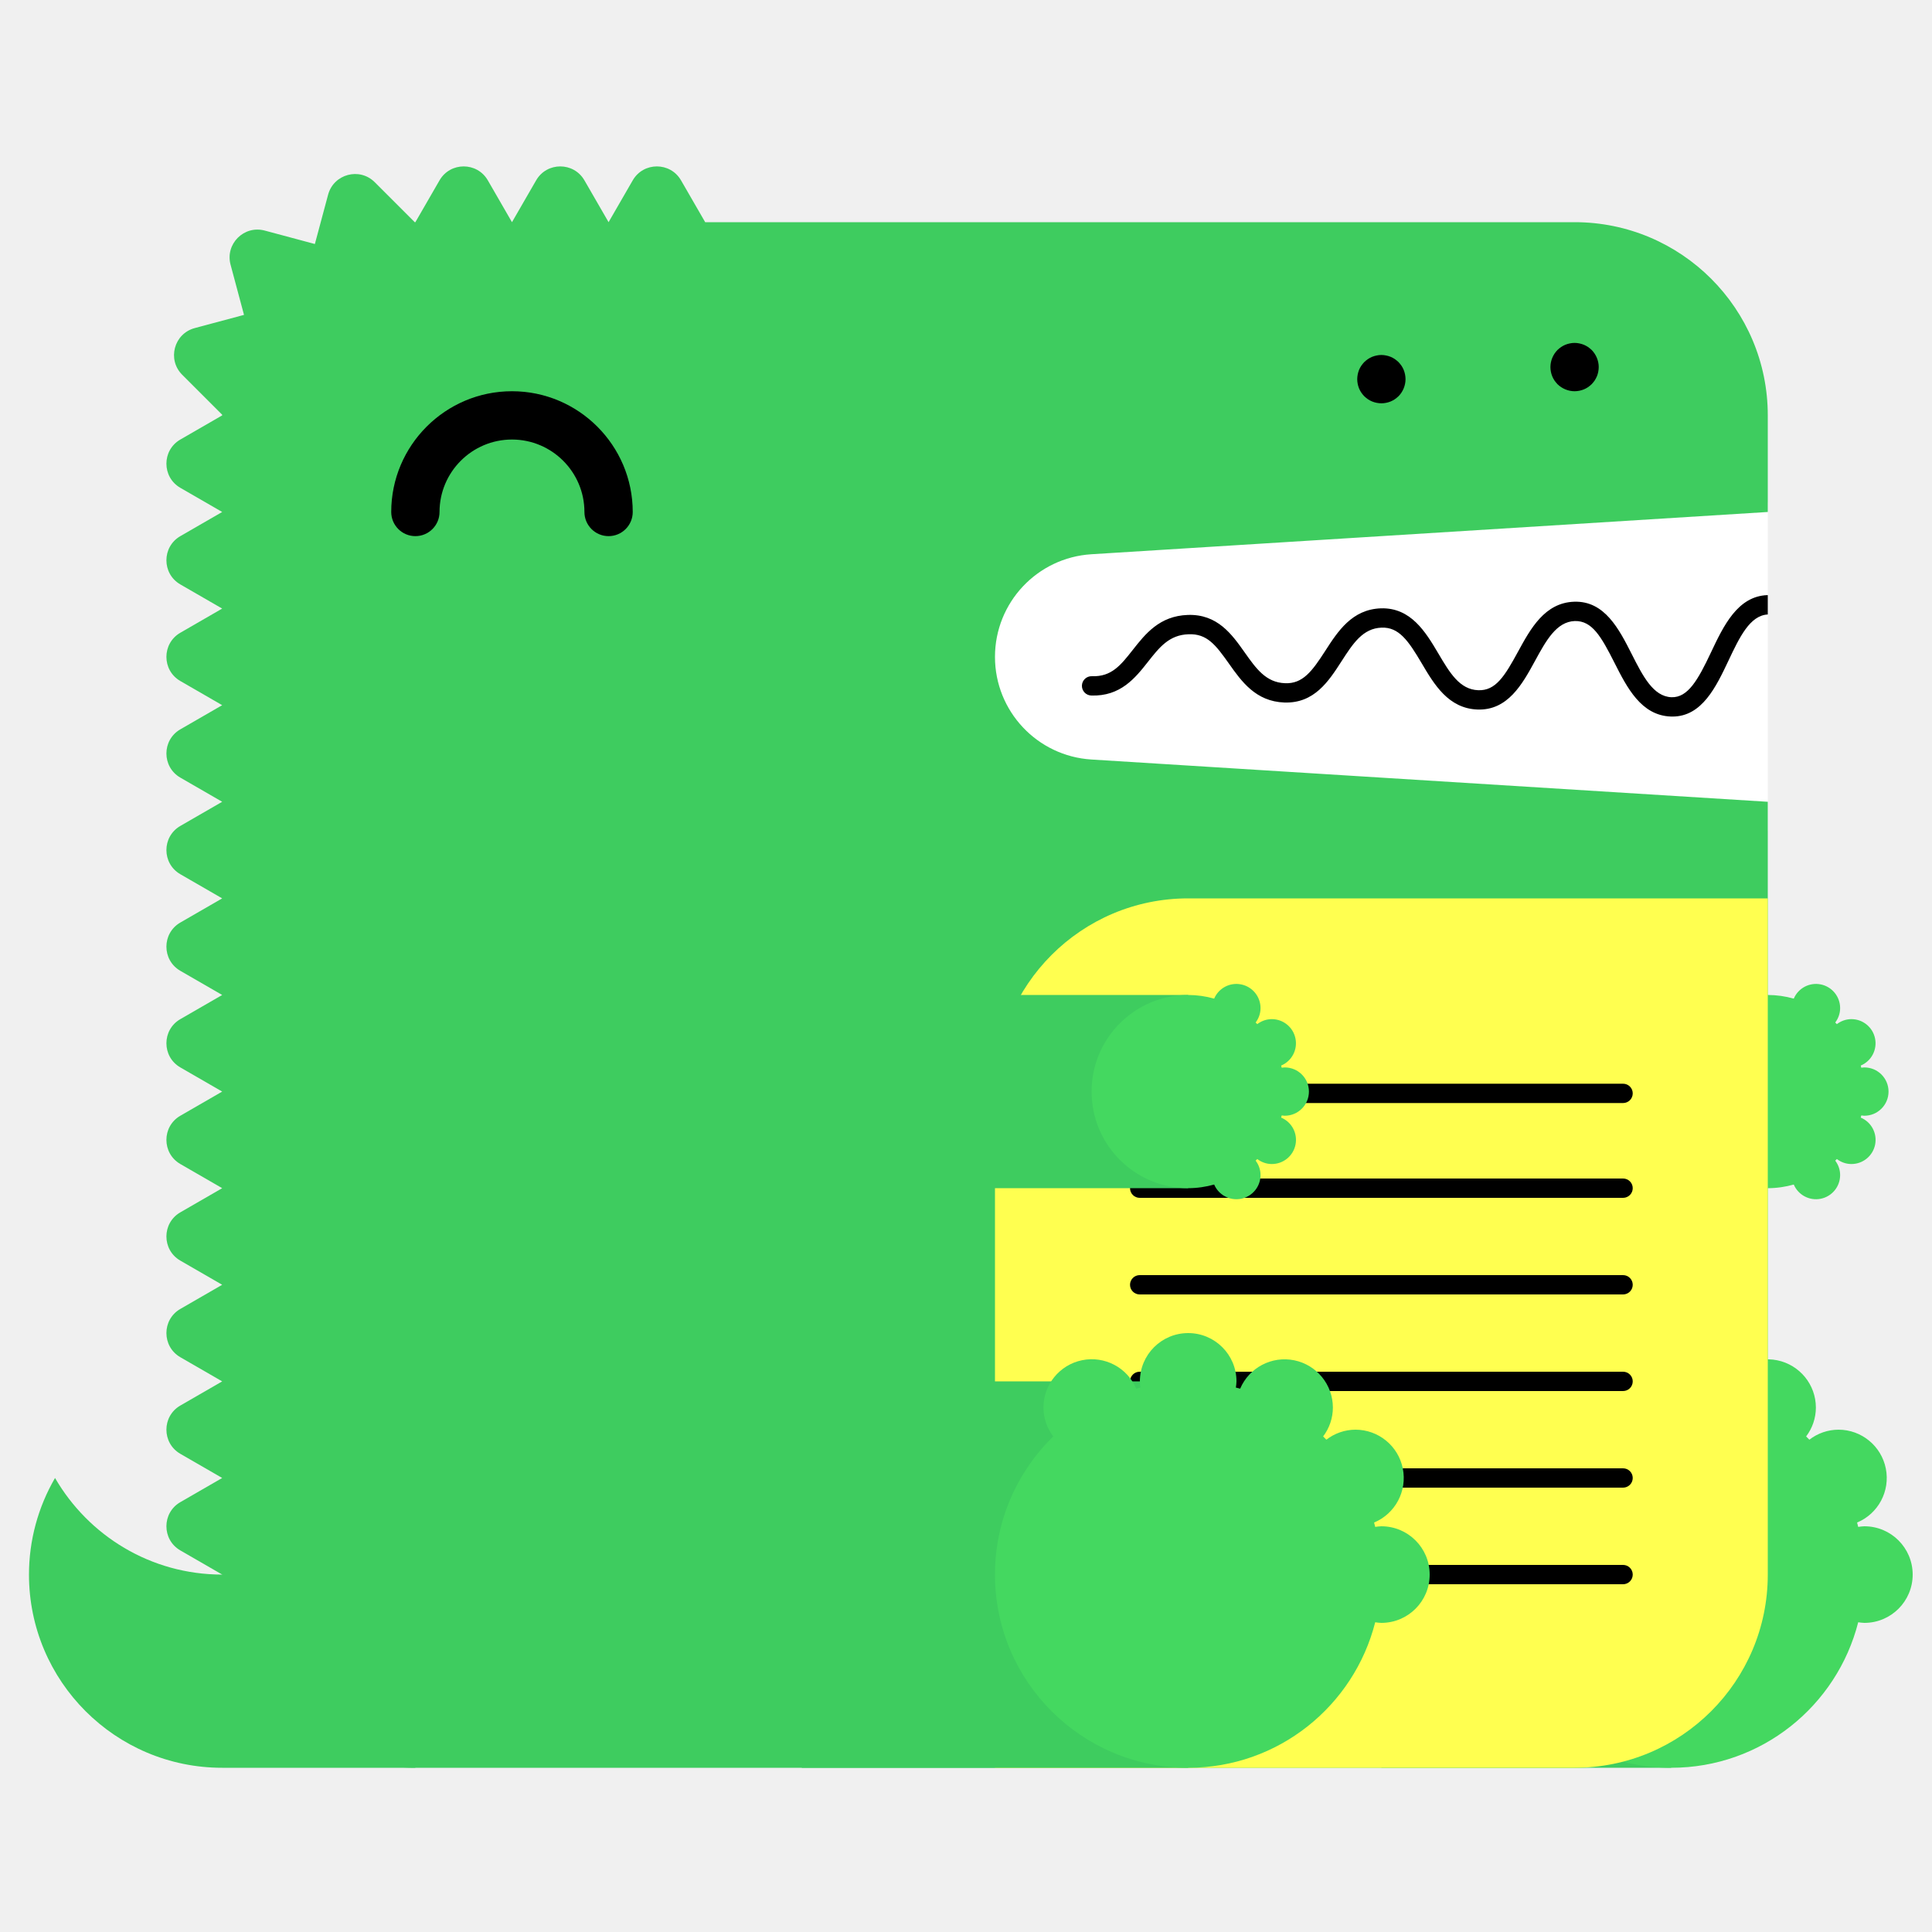
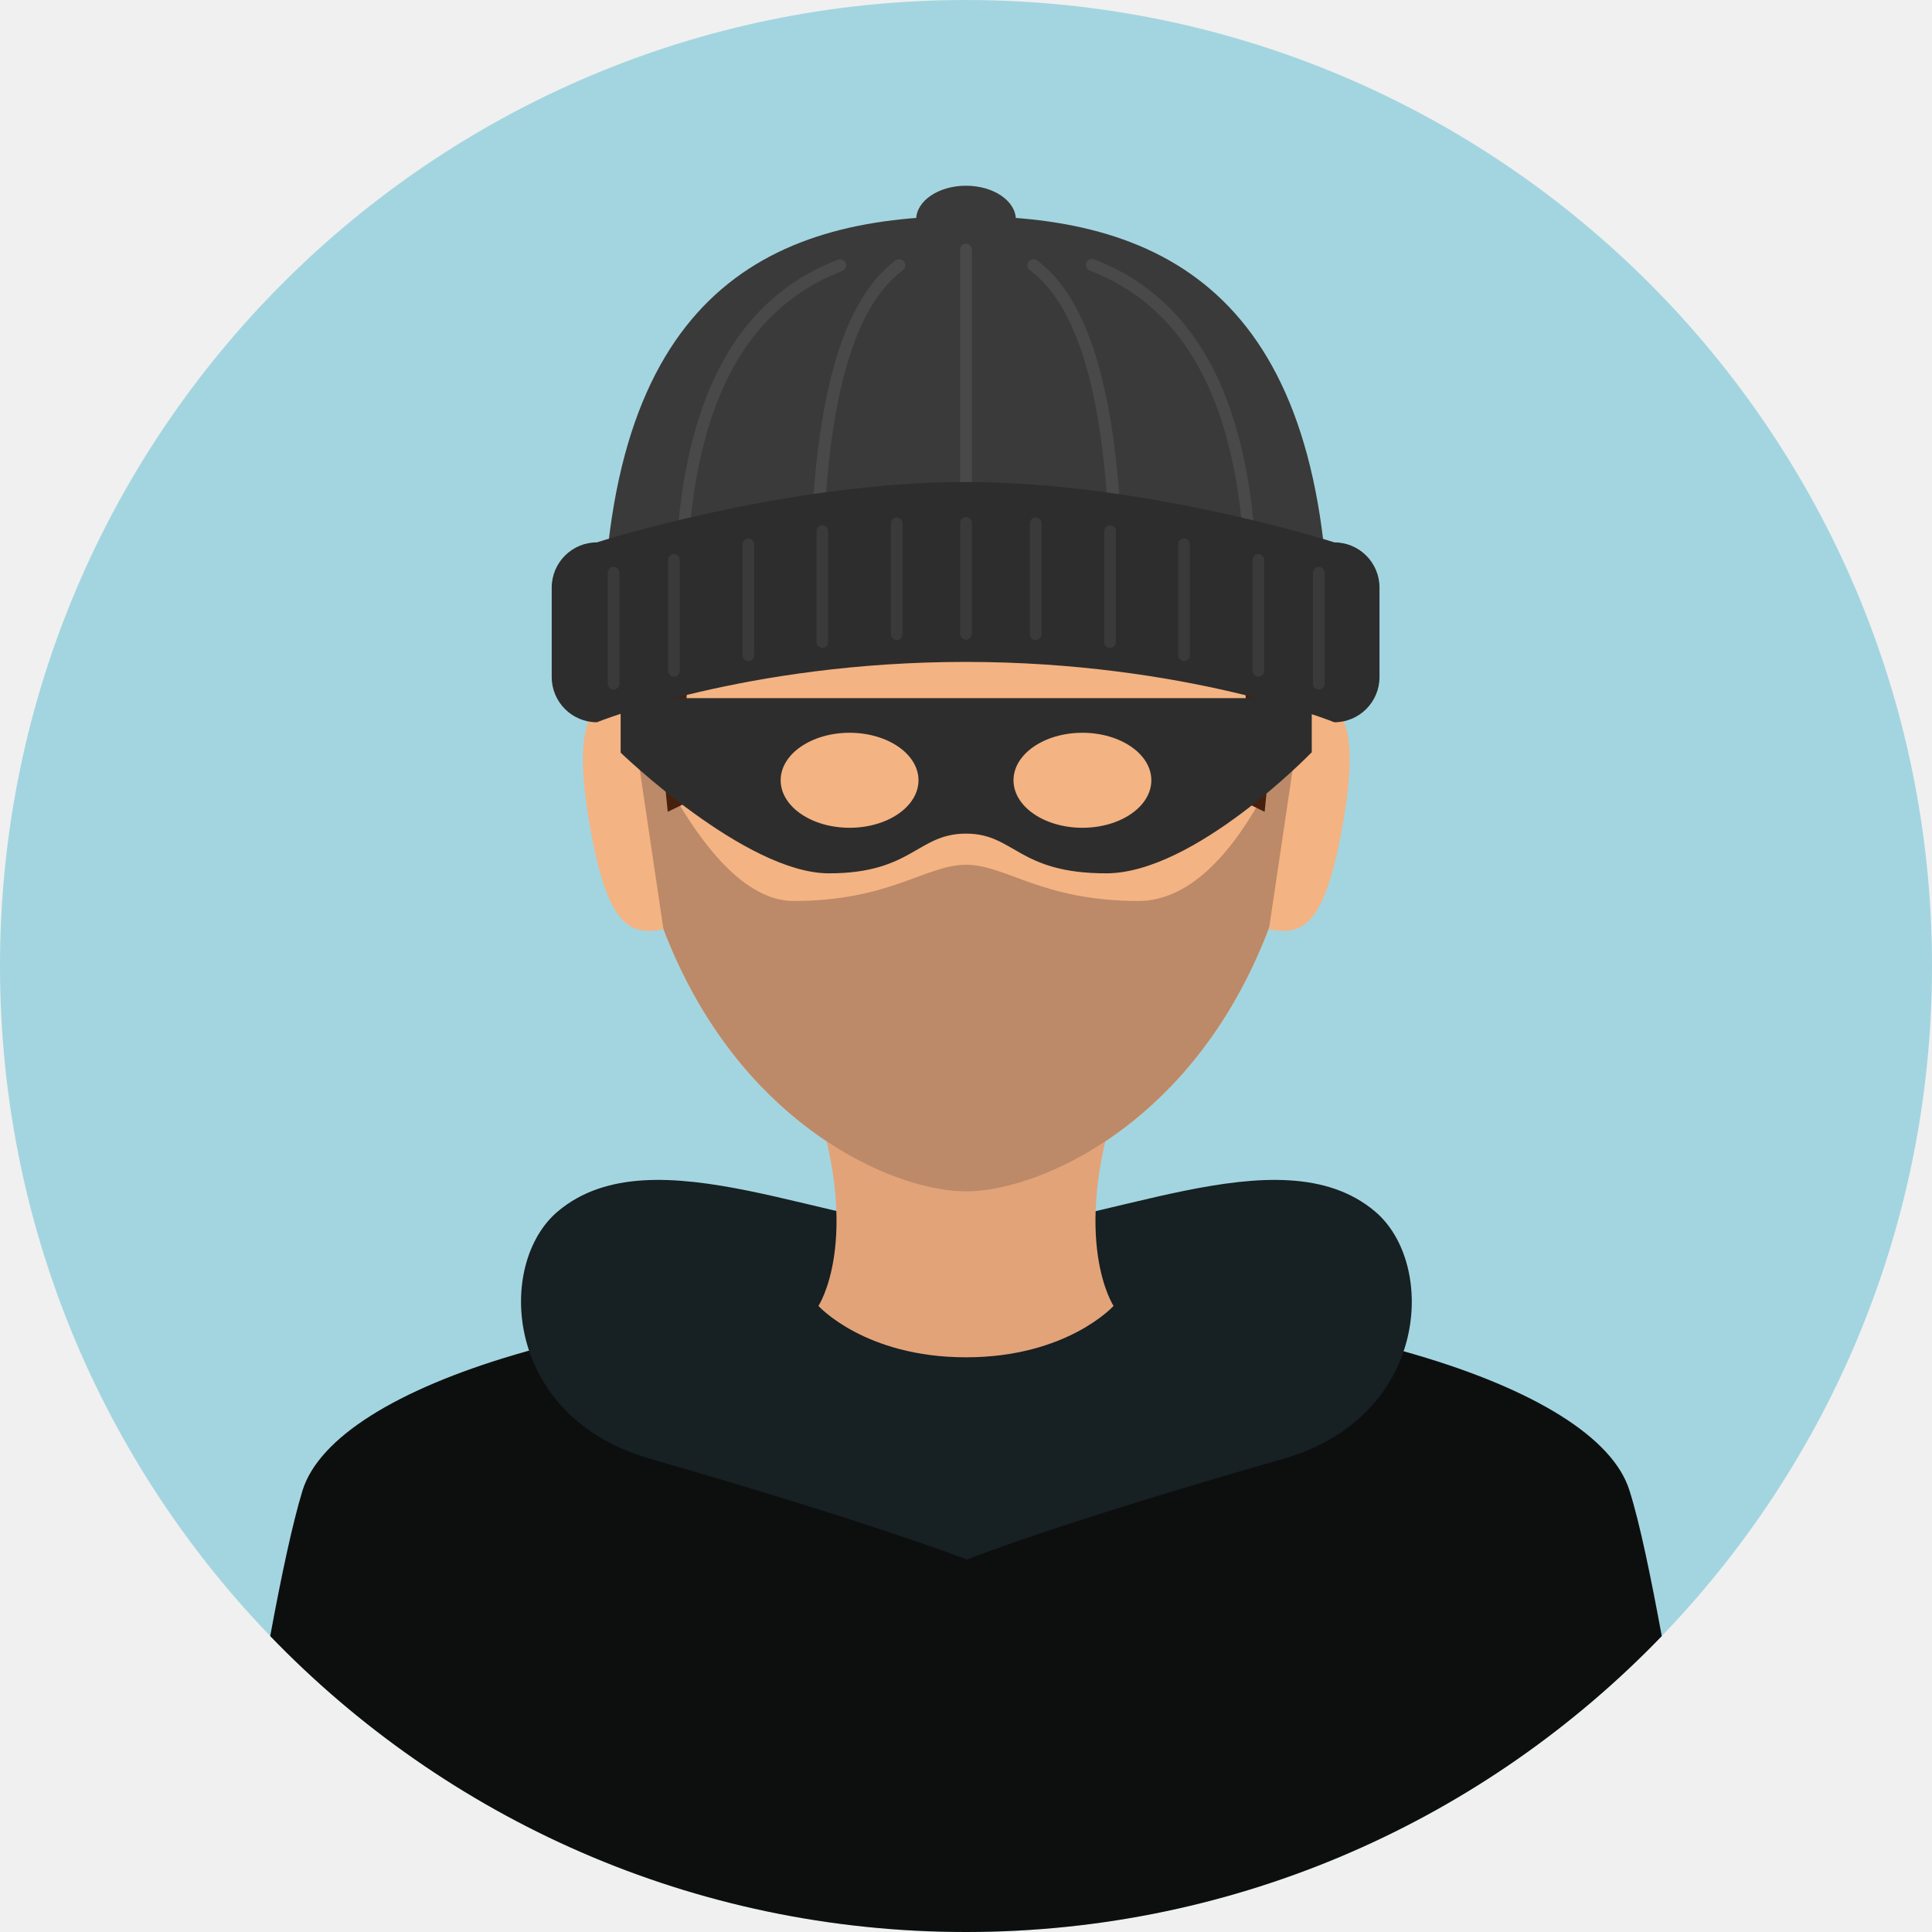
- <svg xmlns="http://www.w3.org/2000/svg" width="200" height="200" viewBox="0 0 200 200">
-   <g fill="none" fill-rule="evenodd">
-     <path fill="#FFF" d="M99 52h84v34H99z" />
-     <path d="M23 163c-7.398 0-13.843-4.027-17.303-10A19.886 19.886 0 0 0 3 163c0 11.046 8.954 20 20 20h20v-20H23z" fill="#3ECC5F" />
-     <path d="M112.98 57.376L183 53V43c0-11.046-8.954-20-20-20H73l-2.5-4.33c-1.112-1.925-3.889-1.925-5 0L63 23l-2.5-4.33c-1.111-1.925-3.889-1.925-5 0L53 23l-2.5-4.33c-1.111-1.925-3.889-1.925-5 0L43 23c-.022 0-.042.003-.065.003l-4.142-4.141c-1.57-1.571-4.252-.853-4.828 1.294l-1.369 5.104-5.192-1.392c-2.148-.575-4.111 1.389-3.535 3.536l1.39 5.193-5.102 1.367c-2.148.576-2.867 3.259-1.296 4.83l4.142 4.142c0 .021-.003.042-.003.064l-4.33 2.5c-1.925 1.111-1.925 3.889 0 5L23 53l-4.33 2.5c-1.925 1.111-1.925 3.889 0 5L23 63l-4.33 2.5c-1.925 1.111-1.925 3.889 0 5L23 73l-4.33 2.5c-1.925 1.111-1.925 3.889 0 5L23 83l-4.33 2.5c-1.925 1.111-1.925 3.889 0 5L23 93l-4.33 2.5c-1.925 1.111-1.925 3.889 0 5L23 103l-4.33 2.5c-1.925 1.111-1.925 3.889 0 5L23 113l-4.33 2.5c-1.925 1.111-1.925 3.889 0 5L23 123l-4.33 2.5c-1.925 1.111-1.925 3.889 0 5L23 133l-4.33 2.5c-1.925 1.111-1.925 3.889 0 5L23 143l-4.33 2.5c-1.925 1.111-1.925 3.889 0 5L23 153l-4.33 2.5c-1.925 1.111-1.925 3.889 0 5L23 163c0 11.046 8.954 20 20 20h120c11.046 0 20-8.954 20-20V83l-70.02-4.376A10.645 10.645 0 0 1 103 68c0-5.621 4.37-10.273 9.98-10.624" fill="#3ECC5F" />
-     <path fill="#3ECC5F" d="M143 183h30v-40h-30z" />
-     <path d="M193 158c-.219 0-.428.037-.639.064-.038-.15-.074-.301-.116-.451A5 5 0 0 0 190.32 148a4.96 4.96 0 0 0-3.016 1.036 26.531 26.531 0 0 0-.335-.336 4.955 4.955 0 0 0 1.011-2.987 5 5 0 0 0-9.599-1.959c-.148-.042-.297-.077-.445-.115.027-.211.064-.42.064-.639a5 5 0 0 0-5-5 5 5 0 0 0-5 5c0 .219.037.428.064.639-.148.038-.297.073-.445.115a4.998 4.998 0 0 0-9.599 1.959c0 1.125.384 2.151 1.011 2.987-3.717 3.632-6.031 8.693-6.031 14.3 0 11.046 8.954 20 20 20 9.339 0 17.16-6.41 19.361-15.064.211.027.42.064.639.064a5 5 0 0 0 5-5 5 5 0 0 0-5-5" fill="#44D860" />
-     <path fill="#3ECC5F" d="M153 123h30v-20h-30z" />
-     <path d="M193 115.5a2.5 2.5 0 1 0 0-5c-.109 0-.214.019-.319.032-.02-.075-.037-.15-.058-.225a2.501 2.501 0 0 0-.963-4.807c-.569 0-1.088.197-1.508.518a6.653 6.653 0 0 0-.168-.168c.314-.417.506-.931.506-1.494a2.5 2.5 0 0 0-4.8-.979A9.987 9.987 0 0 0 183 103c-5.522 0-10 4.478-10 10s4.478 10 10 10c.934 0 1.833-.138 2.69-.377a2.5 2.5 0 0 0 4.8-.979c0-.563-.192-1.077-.506-1.494.057-.055.113-.111.168-.168.42.321.939.518 1.508.518a2.5 2.5 0 0 0 .963-4.807c.021-.074.038-.15.058-.225.105.013.21.032.319.032" fill="#44D860" />
-     <path d="M63 55.5a2.5 2.5 0 0 1-2.5-2.5c0-4.136-3.364-7.5-7.5-7.5s-7.5 3.364-7.5 7.5a2.5 2.5 0 1 1-5 0c0-6.893 5.607-12.5 12.5-12.5S65.5 46.107 65.5 53a2.5 2.5 0 0 1-2.5 2.5" fill="#000" />
-     <path d="M103 183h60c11.046 0 20-8.954 20-20V93h-60c-11.046 0-20 8.954-20 20v70z" fill="#FFFF50" />
-     <path d="M168.02 124h-50.04a1 1 0 1 1 0-2h50.04a1 1 0 1 1 0 2m0 20h-50.04a1 1 0 1 1 0-2h50.04a1 1 0 1 1 0 2m0 20h-50.04a1 1 0 1 1 0-2h50.04a1 1 0 1 1 0 2m0-49.814h-50.04a1 1 0 1 1 0-2h50.04a1 1 0 1 1 0 2m0 19.814h-50.04a1 1 0 1 1 0-2h50.04a1 1 0 1 1 0 2m0 20h-50.04a1 1 0 1 1 0-2h50.04a1 1 0 1 1 0 2M183 61.611c-.012 0-.022-.006-.034-.005-3.09.105-4.552 3.196-5.842 5.923-1.346 2.85-2.387 4.703-4.093 4.647-1.889-.068-2.969-2.202-4.113-4.46-1.314-2.594-2.814-5.536-5.963-5.426-3.046.104-4.513 2.794-5.807 5.167-1.377 2.528-2.314 4.065-4.121 3.994-1.927-.07-2.951-1.805-4.136-3.813-1.321-2.236-2.848-4.75-5.936-4.664-2.994.103-4.465 2.385-5.763 4.4-1.373 2.13-2.335 3.428-4.165 3.351-1.973-.07-2.992-1.51-4.171-3.177-1.324-1.873-2.816-3.993-5.895-3.89-2.928.1-4.399 1.97-5.696 3.618-1.232 1.564-2.194 2.802-4.229 2.724a1 1 0 0 0-.072 2c3.017.101 4.545-1.8 5.872-3.487 1.177-1.496 2.193-2.787 4.193-2.855 1.926-.082 2.829 1.115 4.195 3.045 1.297 1.834 2.769 3.914 5.731 4.021 3.103.104 4.596-2.215 5.918-4.267 1.182-1.834 2.202-3.417 4.15-3.484 1.793-.067 2.769 1.35 4.145 3.681 1.297 2.197 2.766 4.686 5.787 4.796 3.125.108 4.634-2.62 5.949-5.035 1.139-2.088 2.214-4.06 4.119-4.126 1.793-.042 2.728 1.595 4.111 4.33 1.292 2.553 2.757 5.445 5.825 5.556l.169.003c3.064 0 4.518-3.075 5.805-5.794 1.139-2.41 2.217-4.68 4.067-4.773v-2z" fill="#000" />
-     <path fill="#3ECC5F" d="M83 183h40v-40H83z" />
-     <path d="M143 158c-.219 0-.428.037-.639.064-.038-.15-.074-.301-.116-.451A5 5 0 0 0 140.32 148a4.96 4.96 0 0 0-3.016 1.036 26.531 26.531 0 0 0-.335-.336 4.955 4.955 0 0 0 1.011-2.987 5 5 0 0 0-9.599-1.959c-.148-.042-.297-.077-.445-.115.027-.211.064-.42.064-.639a5 5 0 0 0-5-5 5 5 0 0 0-5 5c0 .219.037.428.064.639-.148.038-.297.073-.445.115a4.998 4.998 0 0 0-9.599 1.959c0 1.125.384 2.151 1.011 2.987-3.717 3.632-6.031 8.693-6.031 14.3 0 11.046 8.954 20 20 20 9.339 0 17.16-6.41 19.361-15.064.211.027.42.064.639.064a5 5 0 0 0 5-5 5 5 0 0 0-5-5" fill="#44D860" />
-     <path fill="#3ECC5F" d="M83 123h40v-20H83z" />
-     <path d="M133 115.5a2.5 2.5 0 1 0 0-5c-.109 0-.214.019-.319.032-.02-.075-.037-.15-.058-.225a2.501 2.501 0 0 0-.963-4.807c-.569 0-1.088.197-1.508.518a6.653 6.653 0 0 0-.168-.168c.314-.417.506-.931.506-1.494a2.5 2.5 0 0 0-4.8-.979A9.987 9.987 0 0 0 123 103c-5.522 0-10 4.478-10 10s4.478 10 10 10c.934 0 1.833-.138 2.69-.377a2.5 2.5 0 0 0 4.8-.979c0-.563-.192-1.077-.506-1.494.057-.055.113-.111.168-.168.42.321.939.518 1.508.518a2.5 2.5 0 0 0 .963-4.807c.021-.074.038-.15.058-.225.105.013.21.032.319.032" fill="#44D860" />
-     <path d="M143 41.75c-.16 0-.33-.02-.49-.05a2.52 2.52 0 0 1-.47-.14c-.15-.06-.29-.14-.431-.23-.13-.09-.259-.2-.38-.31-.109-.12-.219-.24-.309-.38s-.17-.28-.231-.43a2.619 2.619 0 0 1-.189-.96c0-.16.02-.33.05-.49.03-.16.08-.31.139-.47.061-.15.141-.29.231-.43.09-.13.2-.26.309-.38.121-.11.25-.22.38-.31.141-.09.281-.17.431-.23.149-.06.31-.11.47-.14.32-.07.65-.07.98 0 .159.03.32.08.47.14.149.06.29.14.43.23.13.09.259.2.38.31.11.12.22.25.31.38.09.14.17.28.23.43.06.16.11.31.14.47.029.16.05.33.05.49 0 .66-.271 1.31-.73 1.77-.121.11-.25.22-.38.31-.14.09-.281.17-.43.23a2.565 2.565 0 0 1-.96.19m20-1.25c-.66 0-1.3-.27-1.771-.73a3.802 3.802 0 0 1-.309-.38c-.09-.14-.17-.28-.231-.43a2.619 2.619 0 0 1-.189-.96c0-.66.27-1.3.729-1.77.121-.11.25-.22.38-.31.141-.09.281-.17.431-.23.149-.06.31-.11.47-.14.32-.07.66-.07.98 0 .159.03.32.08.47.14.149.06.29.14.43.23.13.09.259.2.38.31.459.47.73 1.11.73 1.77 0 .16-.021.33-.05.49-.03.16-.08.32-.14.47-.07.15-.14.29-.23.43-.09.13-.2.26-.31.38-.121.11-.25.22-.38.31-.14.09-.281.17-.43.23a2.565 2.565 0 0 1-.96.19" fill="#000" />
+ <svg xmlns="http://www.w3.org/2000/svg" version="1.1" id="Layer_1" x="0px" y="0px" viewBox="0 0 496.2 496.2" style="enable-background:new 0 0 496.2 496.2;" xml:space="preserve">
+   <path style="fill:#A3D5E0;" d="M496.2,248.1C496.2,111.1,385.1,0,248.1,0S0,111.1,0,248.1s111.1,248.1,248.1,248.1  S496.2,385.1,496.2,248.1z" />
+   <path style="fill:#0D0F0F;" d="M248.1,496.2c70.2,0,133.6-29.2,178.7-76c-2.8-15.1-5.6-28.9-8.3-37.4  c-8.5-27.3-81.2-49.3-170.8-49.3s-161.5,22-170,49.3c-2.6,8.5-5.5,22.2-8.3,37.4C114.5,467,177.9,496.2,248.1,496.2z" />
+   <path style="fill:#172023;" d="M353.1,311.1c-24.6-20.7-70.9,5-104.9,5s-80.3-25.7-104.9-5c-16,13.4-14,52.7,23.5,63.5  c58.1,16.8,79.5,25.2,81.4,25.9v0.1c0,0,0,0,0.1,0h0.1v-0.1c1.9-0.7,23.2-9.2,81.4-25.9C367.1,363.8,369.1,324.5,353.1,311.1z" />
+   <path style="fill:#E2A379;" d="M287,282.1h-77.8c12.1,36.6,1,53.3,1,53.3s11.9,13.2,37.9,13.2s37.9-13.2,37.9-13.2  S274.9,318.7,287,282.1z" />
+   <path style="fill:#F4B382;" d="M336.4,175.2c0-92.4-39.5-113.6-88.3-113.6c-48.7,0-88.3,21.2-88.3,113.6c0,31.3,6.2,55.8,15.5,74.7  c20.4,41.6,55.7,56.1,72.8,56.1s52.4-14.5,72.8-56.1C330.2,231,336.4,206.5,336.4,175.2z" />
+   <path style="fill:#BC8A68;" d="M336.4,175.2c0,0-15.9,56.2-44,56.2c-24.8,0-34-9.3-44.3-9.3s-19.5,9.3-44.3,9.3  c-24.7,0-44-56.2-44-56.2c0,31.3,6.2,55.8,15.5,74.7c20.4,41.6,55.7,56.1,72.8,56.1s52.4-14.5,72.8-56.1  C330.2,231,336.4,206.5,336.4,175.2z" />
+   <g>
+     <path style="fill:#F4B382;" d="M170.4,238.7c-8.4,1.4-14.4,0.1-19.1-27.7s1.7-31.5,10.1-32.9L170.4,238.7z" />
+     <path style="fill:#F4B382;" d="M325.9,238.7c8.4,1.4,14.3,0.1,19.1-27.7c4.8-27.8-1.7-31.5-10.1-32.9L325.9,238.7z" />
  </g>
+   <g>
+     <path style="fill:#47200D;" d="M336.4,175.2c0-92.4-30.3-116.1-88.3-116.1s-88.3,23.7-88.3,116.1c0,0,16.3-34.1,28.3-53.1   s38-18.3,38-18.3h49c0,0,27,0.3,34.5,18.3L336.4,175.2z" />
+     <path style="fill:#47200D;" d="M165.5,140.8c-4.2,10.9-5.6,24.4-5.6,37.5c0,0,8.8-1.9,8.8,2.6l2.8,27.6l3.9-1.9   c-0.2-23,4.9-83.5,4.9-83.5L165.5,140.8z" />
+     <path style="fill:#47200D;" d="M330.8,140.8c4.2,10.9,5.6,24.4,5.6,37.5c0,0-8.8-1.9-8.8,2.6l-2.8,27.6l-3.9-1.9   c0.2-23-4.9-81.7-4.9-81.7L330.8,140.8z" />
+   </g>
+   <path style="fill:#2D2D2D;" d="M336.8,193.3c0,0-30,31-52.7,31s-23.5-10.2-36-10.2s-13.8,10.2-35.2,10.2s-53.5-31-53.5-31v-14h177.5  v14H336.8z" />
+   <g>
+     <ellipse style="fill:#F4B382;" cx="278" cy="200.4" rx="17.7" ry="12.2" />
+     <ellipse style="fill:#F4B382;" cx="218.2" cy="200.4" rx="17.7" ry="12.2" />
+   </g>
+   <g>
+     <path style="fill:#3A3A3A;" d="M341.4,166.8c0-90.5-41.8-111.3-93.3-111.3s-93.3,20.7-93.3,111.3H341.4z" />
+     <ellipse style="fill:#3A3A3A;" cx="248.1" cy="56.4" rx="12.8" ry="8.7" />
+   </g>
+   <g>
+     <path style="fill:#494949;" d="M209.5,156c-0.9,0-1.5-0.7-1.5-1.5c0-48,7.2-76.6,22-87.6c0.7-0.5,1.6-0.4,2.2,0.3   c0.5,0.7,0.4,1.6-0.3,2.2c-14,10.4-20.7,38.2-20.7,85.1C211.1,155.3,210.4,156,209.5,156z" />
+     <path style="fill:#494949;" d="M286.7,156c-0.9,0-1.5-0.7-1.5-1.5c0-46.9-6.8-74.8-20.7-85.1c-0.7-0.5-0.8-1.5-0.3-2.2   s1.5-0.8,2.2-0.3c14.8,11,22,39.7,22,87.6C288.2,155.3,287.5,156,286.7,156z" />
+     <path style="fill:#494949;" d="M248.1,130.3c-0.9,0-1.5-0.7-1.5-1.5V64.1c0-0.9,0.7-1.5,1.5-1.5c0.8,0,1.5,0.7,1.5,1.5v64.7   C249.6,129.6,249,130.3,248.1,130.3z" />
+     <path style="fill:#494949;" d="M321.4,156.4c-0.9,0-1.5-0.7-1.5-1.5c0-47-13.1-75-40-85.4c-0.8-0.3-1.2-1.2-0.9-2   c0.3-0.8,1.2-1.2,2-0.9c28.2,10.9,41.9,39.8,41.9,88.2C322.9,155.7,322.2,156.4,321.4,156.4z" />
+     <path style="fill:#494949;" d="M174.8,156.4c-0.9,0-1.5-0.7-1.5-1.5c0-48.5,13.7-77.3,41.9-88.2c0.8-0.3,1.7,0.1,2,0.9   s-0.1,1.7-0.9,2c-26.9,10.4-40,38.3-40,85.4C176.4,155.7,175.7,156.4,174.8,156.4z" />
+   </g>
+   <path style="fill:#2D2D2D;" d="M354.3,173.9c0,6.4-5.2,11.6-11.6,11.6c0,0-38.2-15.5-94.7-15.5s-94.7,15.5-94.7,15.5  c-6.4,0-11.6-5.2-11.6-11.6v-23c0-6.4,5.2-11.6,11.6-11.6c0,0,48.2-15.5,94.7-15.5s94.7,15.5,94.7,15.5c6.4,0,11.6,5.2,11.6,11.6  V173.9z" />
+   <g>
+     <path style="fill:#3A3A3A;" d="M157.6,177.1c-0.8,0-1.5-0.7-1.5-1.5v-28.5c0-0.8,0.7-1.5,1.5-1.5s1.5,0.7,1.5,1.5v28.5   C159.1,176.4,158.4,177.1,157.6,177.1z" />
+     <path style="fill:#3A3A3A;" d="M173.1,173.8c-0.8,0-1.5-0.7-1.5-1.5v-28.5c0-0.8,0.7-1.5,1.5-1.5s1.5,0.7,1.5,1.5v28.5   C174.6,173.1,173.9,173.8,173.1,173.8z" />
+     <path style="fill:#3A3A3A;" d="M192.2,169.8c-0.8,0-1.5-0.7-1.5-1.5v-28.5c0-0.8,0.7-1.5,1.5-1.5s1.5,0.7,1.5,1.5v28.5   C193.7,169.1,193,169.8,192.2,169.8z" />
+     <path style="fill:#3A3A3A;" d="M211.2,166.4c-0.8,0-1.5-0.7-1.5-1.5v-28.5c0-0.8,0.7-1.5,1.5-1.5s1.5,0.7,1.5,1.5v28.5   C212.7,165.8,212,166.4,211.2,166.4z" />
+     <path style="fill:#3A3A3A;" d="M230.3,164.4c-0.8,0-1.5-0.7-1.5-1.5v-28.5c0-0.8,0.7-1.5,1.5-1.5s1.5,0.7,1.5,1.5v28.5   C231.8,163.8,231.1,164.4,230.3,164.4z" />
+     <path style="fill:#3A3A3A;" d="M248.1,164.3c-0.8,0-1.5-0.7-1.5-1.5v-28.5c0-0.8,0.7-1.5,1.5-1.5c0.8,0,1.5,0.7,1.5,1.5v28.5   C249.6,163.6,248.9,164.3,248.1,164.3z" />
+     <path style="fill:#3A3A3A;" d="M338.7,177.1c0.8,0,1.5-0.7,1.5-1.5v-28.5c0-0.8-0.7-1.5-1.5-1.5s-1.5,0.7-1.5,1.5v28.5   C337.2,176.4,337.9,177.1,338.7,177.1z" />
+     <path style="fill:#3A3A3A;" d="M323.2,173.8c0.8,0,1.5-0.7,1.5-1.5v-28.5c0-0.8-0.7-1.5-1.5-1.5s-1.5,0.7-1.5,1.5v28.5   C321.7,173.1,322.4,173.8,323.2,173.8z" />
+     <path style="fill:#3A3A3A;" d="M304.1,169.8c0.8,0,1.5-0.7,1.5-1.5v-28.5c0-0.8-0.7-1.5-1.5-1.5s-1.5,0.7-1.5,1.5v28.5   C302.6,169.1,303.3,169.8,304.1,169.8z" />
+     <path style="fill:#3A3A3A;" d="M285.1,166.4c0.8,0,1.5-0.7,1.5-1.5v-28.5c0-0.8-0.7-1.5-1.5-1.5s-1.5,0.7-1.5,1.5v28.5   C283.6,165.8,284.2,166.4,285.1,166.4z" />
+     <path style="fill:#3A3A3A;" d="M266,164.4c0.8,0,1.5-0.7,1.5-1.5v-28.5c0-0.8-0.7-1.5-1.5-1.5s-1.5,0.7-1.5,1.5v28.5   C264.5,163.8,265.2,164.4,266,164.4z" />
+   </g>
+   <g>
+     <path style="fill:#FFFFFF;" d="M311.5,337.4L311.5,337.4L311.5,337.4L311.5,337.4z" />
+     <path style="fill:#FFFFFF;" d="M298.5,335.9L298.5,335.9L298.5,335.9z" />
+   </g>
+   <g>
+ </g>
+   <g>
+ </g>
+   <g>
+ </g>
+   <g>
+ </g>
+   <g>
+ </g>
+   <g>
+ </g>
+   <g>
+ </g>
+   <g>
+ </g>
+   <g>
+ </g>
+   <g>
+ </g>
+   <g>
+ </g>
+   <g>
+ </g>
+   <g>
+ </g>
+   <g>
+ </g>
+   <g>
+ </g>
</svg>
